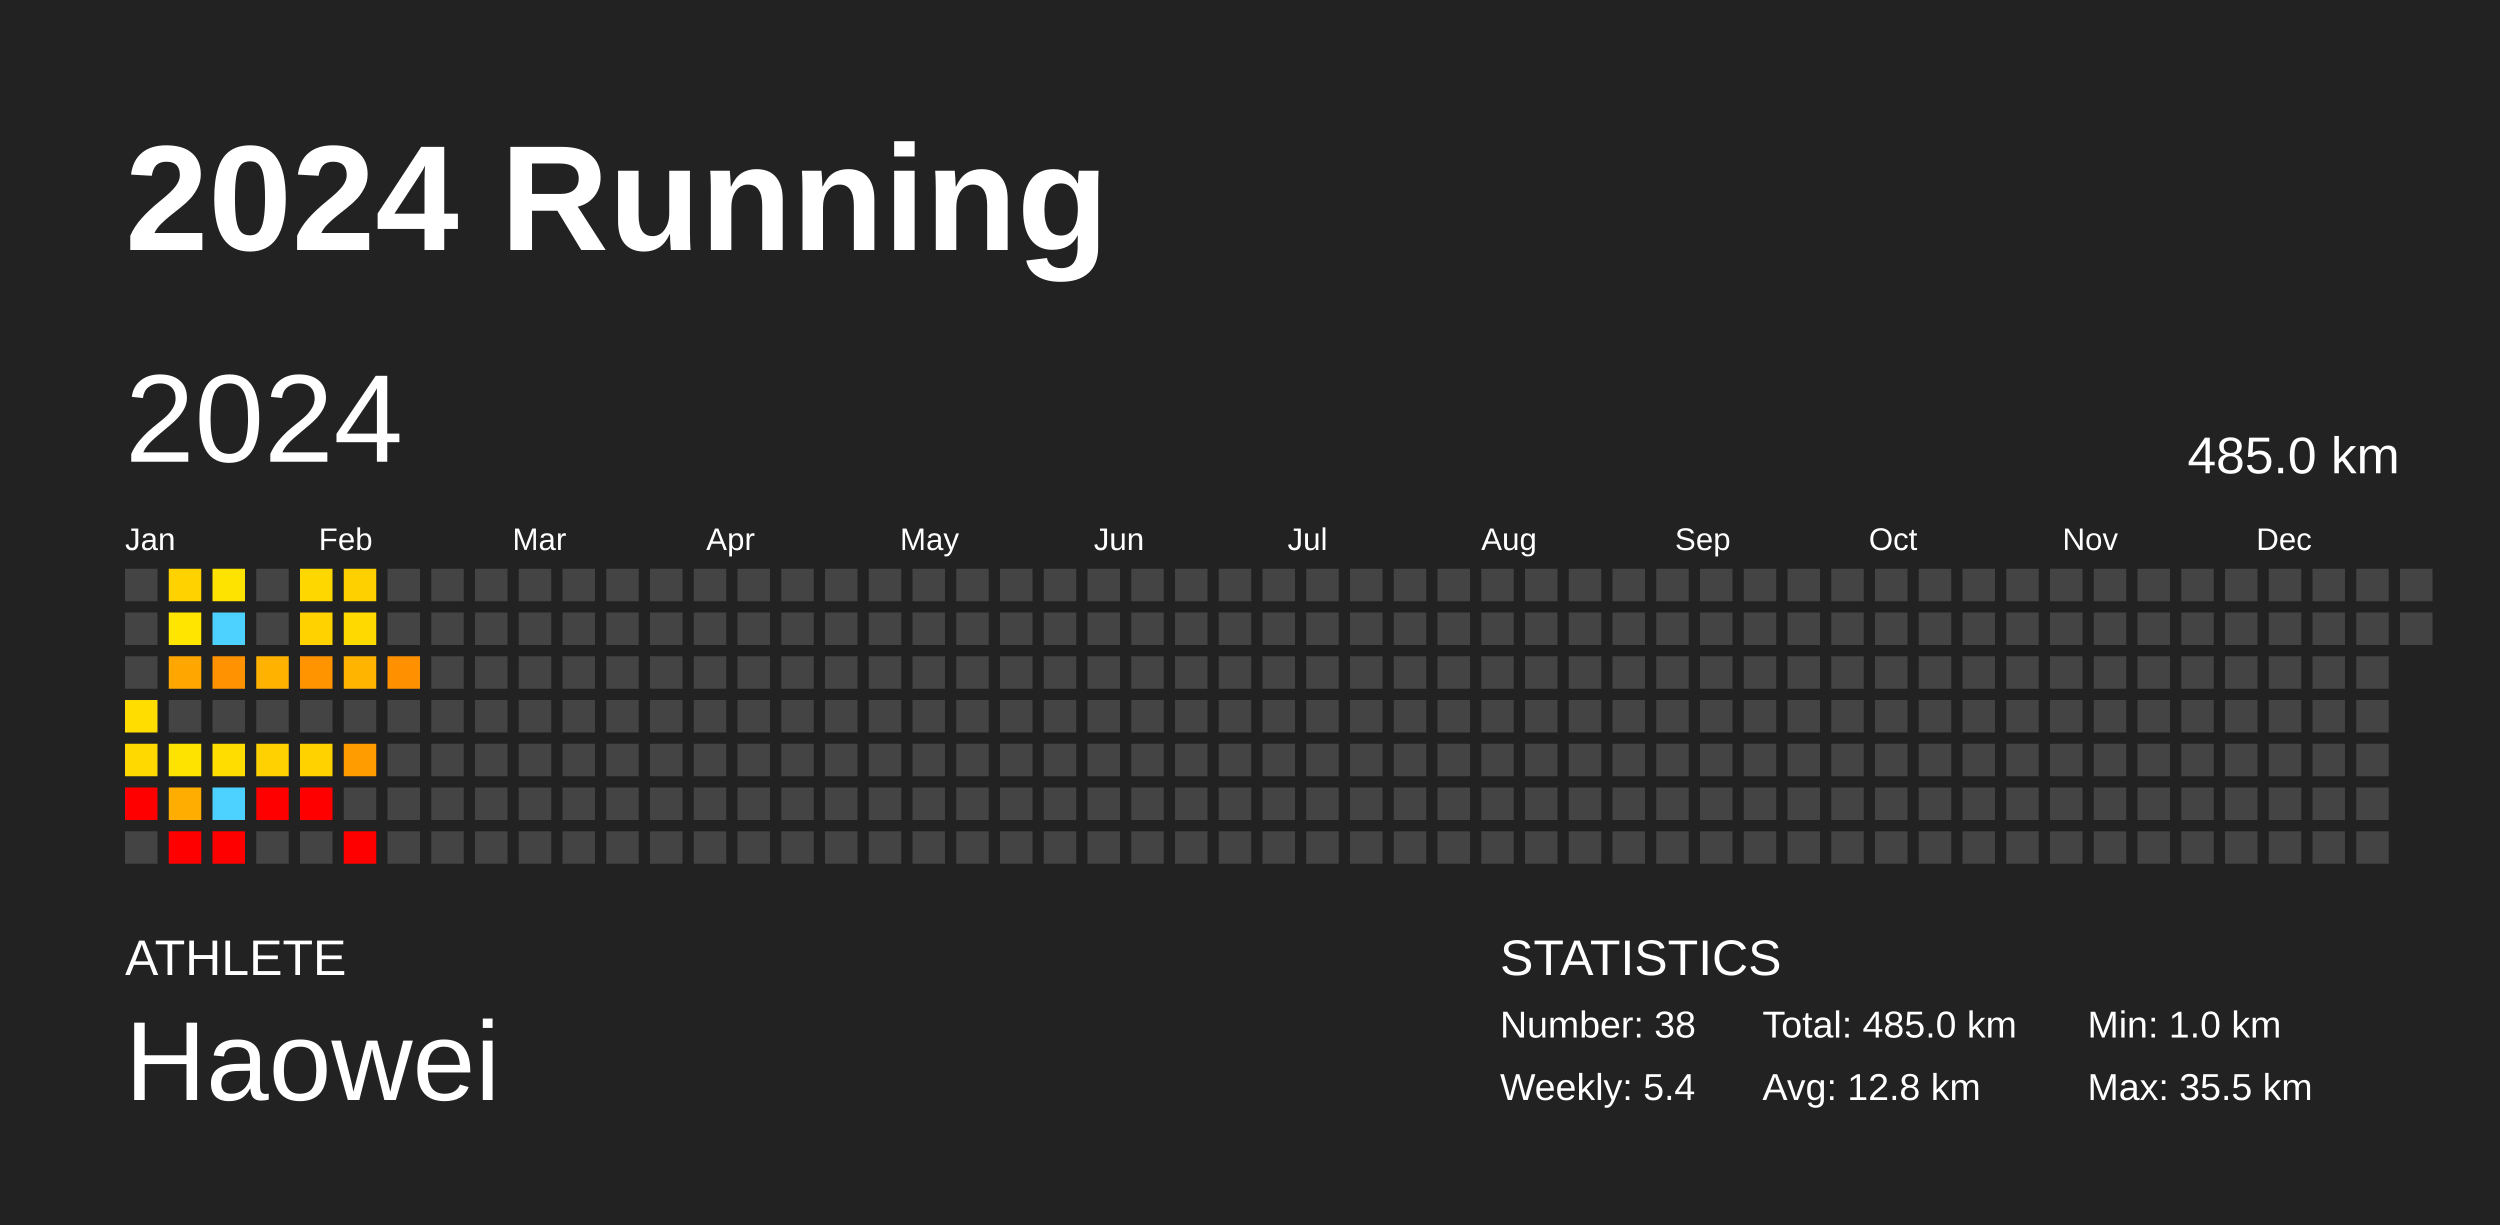
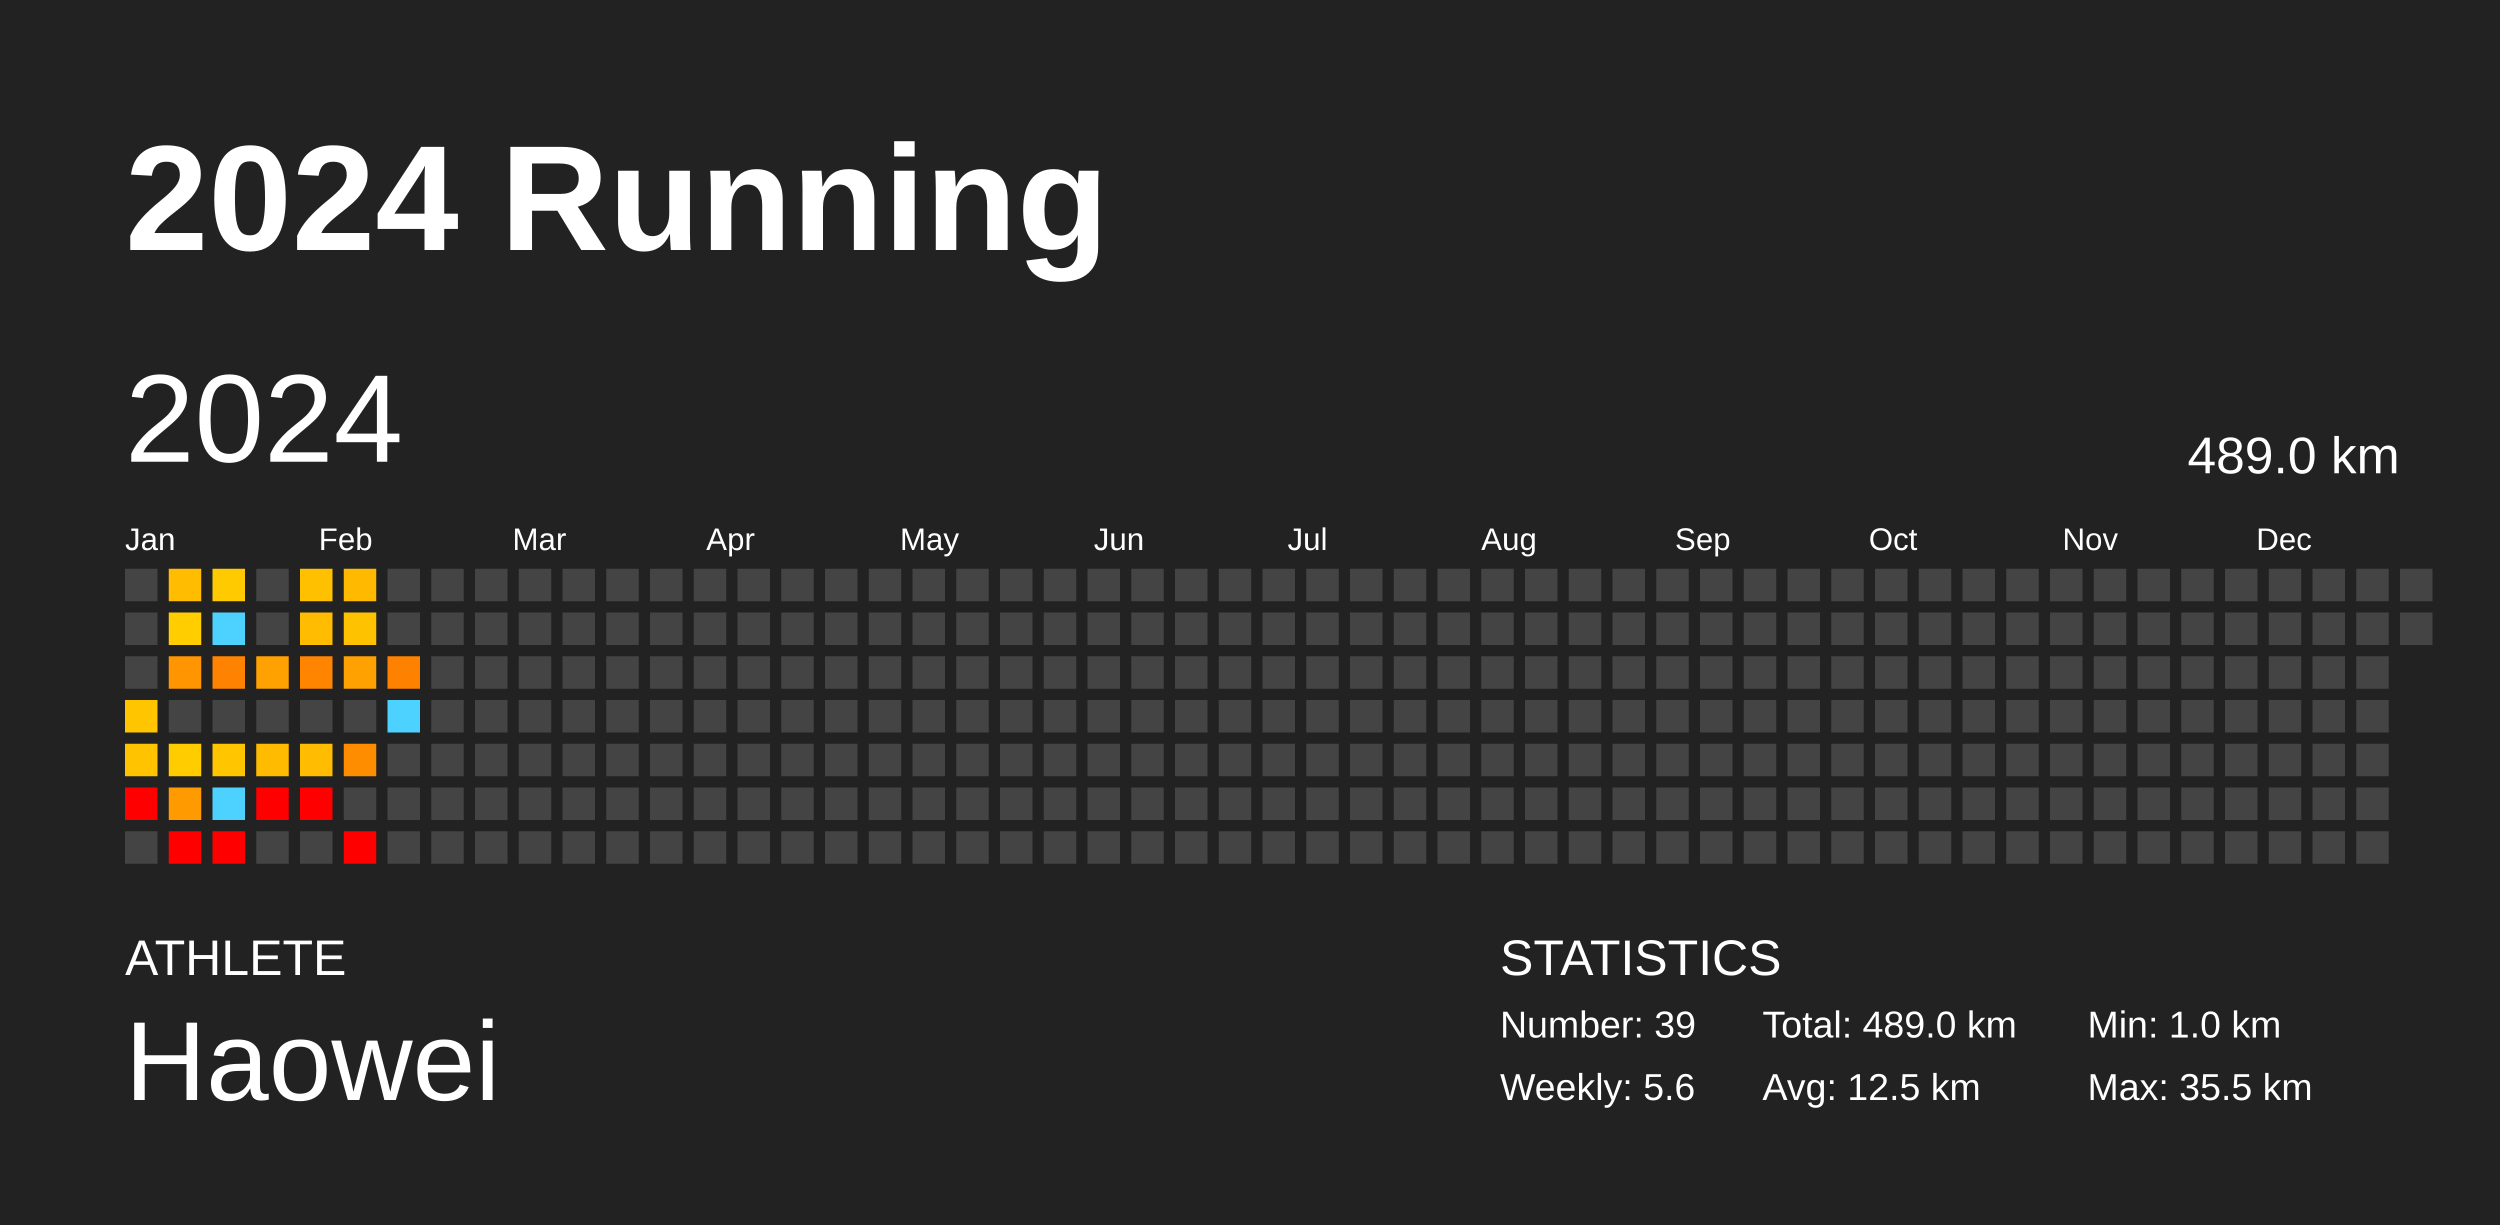
<svg xmlns="http://www.w3.org/2000/svg" baseProfile="full" height="98mm" version="1.1" viewBox="0,0,200,98" width="200mm">
  <defs />
  <rect fill="#222222" height="98" width="200" x="0" y="0" />
  <text fill="#FFFFFF" style="font-size:12px; font-family:Arial; font-weight:bold;" x="10" y="20">2024 Running</text>
  <text fill="#FFFFFF" style="font-size:4px; font-family:Arial" x="10" y="78">ATHLETE</text>
  <text fill="#FFFFFF" style="font-size:9px; font-family:Arial" x="10" y="88">Haowei</text>
  <text fill="#FFFFFF" style="font-size:4px; font-family:Arial" x="120" y="78">STATISTICS</text>
-   <text fill="#FFFFFF" style="font-size:3px; font-family:Arial" x="120" y="83">Number: 38</text>
-   <text fill="#FFFFFF" style="font-size:3px; font-family:Arial" x="120" y="88">Weekly: 5.4</text>
-   <text fill="#FFFFFF" style="font-size:3px; font-family:Arial" x="141" y="83">Total: 485.0 km</text>
-   <text fill="#FFFFFF" style="font-size:3px; font-family:Arial" x="141" y="88">Avg: 12.8 km</text>
+   <text fill="#FFFFFF" style="font-size:3px; font-family:Arial" x="120" y="83">Number: 39</text>
+   <text fill="#FFFFFF" style="font-size:3px; font-family:Arial" x="120" y="88">Weekly: 5.6</text>
+   <text fill="#FFFFFF" style="font-size:3px; font-family:Arial" x="141" y="83">Total: 489.0 km</text>
+   <text fill="#FFFFFF" style="font-size:3px; font-family:Arial" x="141" y="88">Avg: 12.5 km</text>
  <text fill="#FFFFFF" style="font-size:3px; font-family:Arial" x="167" y="83">Min: 1.0 km</text>
  <text fill="#FFFFFF" style="font-size:3px; font-family:Arial" x="167" y="88">Max: 35.5 km</text>
  <text dominant-baseline="hanging" fill="#FFFFFF" style="font-size:10.0px; font-family:Arial;" x="10" y="30">2024</text>
-   <text dominant-baseline="hanging" fill="#FFFFFF" style="font-size:4.125px; font-family:Arial;" x="175" y="35">485.0 km</text>
+   <text dominant-baseline="hanging" fill="#FFFFFF" style="font-size:4.125px; font-family:Arial;" x="175" y="35">489.0 km</text>
  <text fill="#FFFFFF" style="font-size:2.5px; font-family:Arial" x="10.0" y="44">Jan</text>
  <text fill="#FFFFFF" style="font-size:2.5px; font-family:Arial" x="25.5" y="44">Feb</text>
  <text fill="#FFFFFF" style="font-size:2.5px; font-family:Arial" x="41.0" y="44">Mar</text>
  <text fill="#FFFFFF" style="font-size:2.5px; font-family:Arial" x="56.5" y="44">Apr</text>
  <text fill="#FFFFFF" style="font-size:2.5px; font-family:Arial" x="72.0" y="44">May</text>
  <text fill="#FFFFFF" style="font-size:2.5px; font-family:Arial" x="87.5" y="44">Jun</text>
  <text fill="#FFFFFF" style="font-size:2.5px; font-family:Arial" x="103.0" y="44">Jul</text>
  <text fill="#FFFFFF" style="font-size:2.5px; font-family:Arial" x="118.5" y="44">Aug</text>
  <text fill="#FFFFFF" style="font-size:2.5px; font-family:Arial" x="134.0" y="44">Sep</text>
  <text fill="#FFFFFF" style="font-size:2.5px; font-family:Arial" x="149.5" y="44">Oct</text>
  <text fill="#FFFFFF" style="font-size:2.5px; font-family:Arial" x="165.0" y="44">Nov</text>
  <text fill="#FFFFFF" style="font-size:2.5px; font-family:Arial" x="180.5" y="44">Dec</text>
  <rect fill="#444444" height="2.6" width="2.6" x="10.0" y="45.5" />
  <rect fill="#444444" height="2.6" width="2.6" x="10.0" y="49.0" />
  <rect fill="#444444" height="2.6" width="2.6" x="10.0" y="52.5" />
-   <rect fill="#ffdd00" height="2.6" width="2.6" x="10.0" y="56.0" />
-   <rect fill="#ffd900" height="2.6" width="2.6" x="10.0" y="59.5" />
+   <rect fill="#ffc600" height="2.6" width="2.6" x="10.0" y="56.0" />
+   <rect fill="#ffc300" height="2.6" width="2.6" x="10.0" y="59.5" />
  <rect fill="red" height="2.6" width="2.6" x="10.0" y="63.0" />
  <rect fill="#444444" height="2.6" width="2.6" x="10.0" y="66.5" />
-   <rect fill="#ffd200" height="2.6" width="2.6" x="13.5" y="45.5" />
-   <rect fill="#ffe500" height="2.6" width="2.6" x="13.5" y="49.0" />
-   <rect fill="#ffa600" height="2.6" width="2.6" x="13.5" y="52.5" />
+   <rect fill="#ffbc00" height="2.6" width="2.6" x="13.5" y="45.5" />
+   <rect fill="#ffcd00" height="2.6" width="2.6" x="13.5" y="49.0" />
+   <rect fill="#ff9500" height="2.6" width="2.6" x="13.5" y="52.5" />
  <rect fill="#444444" height="2.6" width="2.6" x="13.5" y="56.0" />
-   <rect fill="#ffe300" height="2.6" width="2.6" x="13.5" y="59.5" />
-   <rect fill="#ffad00" height="2.6" width="2.6" x="13.5" y="63.0" />
+   <rect fill="#ffcc00" height="2.6" width="2.6" x="13.5" y="59.5" />
+   <rect fill="#ff9b00" height="2.6" width="2.6" x="13.5" y="63.0" />
  <rect fill="red" height="2.6" width="2.6" x="13.5" y="66.5" />
-   <rect fill="#ffe300" height="2.6" width="2.6" x="17.0" y="45.5" />
+   <rect fill="#ffcb00" height="2.6" width="2.6" x="17.0" y="45.5" />
  <rect fill="#4dd2ff" height="2.6" width="2.6" x="17.0" y="49.0" />
-   <rect fill="#ff9200" height="2.6" width="2.6" x="17.0" y="52.5" />
+   <rect fill="#ff8300" height="2.6" width="2.6" x="17.0" y="52.5" />
  <rect fill="#444444" height="2.6" width="2.6" x="17.0" y="56.0" />
-   <rect fill="#ffdd00" height="2.6" width="2.6" x="17.0" y="59.5" />
+   <rect fill="#ffc600" height="2.6" width="2.6" x="17.0" y="59.5" />
  <rect fill="#4dd2ff" height="2.6" width="2.6" x="17.0" y="63.0" />
  <rect fill="red" height="2.6" width="2.6" x="17.0" y="66.5" />
  <rect fill="#444444" height="2.6" width="2.6" x="20.5" y="45.5" />
  <rect fill="#444444" height="2.6" width="2.6" x="20.5" y="49.0" />
-   <rect fill="#ffb300" height="2.6" width="2.6" x="20.5" y="52.5" />
+   <rect fill="#ffa100" height="2.6" width="2.6" x="20.5" y="52.5" />
  <rect fill="#444444" height="2.6" width="2.6" x="20.5" y="56.0" />
-   <rect fill="#ffd100" height="2.6" width="2.6" x="20.5" y="59.5" />
+   <rect fill="#ffbb00" height="2.6" width="2.6" x="20.5" y="59.5" />
  <rect fill="red" height="2.6" width="2.6" x="20.5" y="63.0" />
  <rect fill="#444444" height="2.6" width="2.6" x="20.5" y="66.5" />
-   <rect fill="#ffd700" height="2.6" width="2.6" x="24.0" y="45.5" />
-   <rect fill="#ffd200" height="2.6" width="2.6" x="24.0" y="49.0" />
-   <rect fill="#ff9400" height="2.6" width="2.6" x="24.0" y="52.5" />
+   <rect fill="#ffc000" height="2.6" width="2.6" x="24.0" y="45.5" />
+   <rect fill="#ffbc00" height="2.6" width="2.6" x="24.0" y="49.0" />
+   <rect fill="#ff8400" height="2.6" width="2.6" x="24.0" y="52.5" />
  <rect fill="#444444" height="2.6" width="2.6" x="24.0" y="56.0" />
-   <rect fill="#ffd200" height="2.6" width="2.6" x="24.0" y="59.5" />
+   <rect fill="#ffbc00" height="2.6" width="2.6" x="24.0" y="59.5" />
  <rect fill="red" height="2.6" width="2.6" x="24.0" y="63.0" />
  <rect fill="#444444" height="2.6" width="2.6" x="24.0" y="66.5" />
-   <rect fill="#ffd000" height="2.6" width="2.6" x="27.5" y="45.5" />
-   <rect fill="#ffd900" height="2.6" width="2.6" x="27.5" y="49.0" />
-   <rect fill="#ffb400" height="2.6" width="2.6" x="27.5" y="52.5" />
+   <rect fill="#ffba00" height="2.6" width="2.6" x="27.5" y="45.5" />
+   <rect fill="#ffc200" height="2.6" width="2.6" x="27.5" y="49.0" />
+   <rect fill="#ffa100" height="2.6" width="2.6" x="27.5" y="52.5" />
  <rect fill="#444444" height="2.6" width="2.6" x="27.5" y="56.0" />
-   <rect fill="#ff9d00" height="2.6" width="2.6" x="27.5" y="59.5" />
+   <rect fill="#ff8d00" height="2.6" width="2.6" x="27.5" y="59.5" />
  <rect fill="#444444" height="2.6" width="2.6" x="27.5" y="63.0" />
  <rect fill="red" height="2.6" width="2.6" x="27.5" y="66.5" />
  <rect fill="#444444" height="2.6" width="2.6" x="31.0" y="45.5" />
  <rect fill="#444444" height="2.6" width="2.6" x="31.0" y="49.0" />
-   <rect fill="#ff9000" height="2.6" width="2.6" x="31.0" y="52.5" />
-   <rect fill="#444444" height="2.6" width="2.6" x="31.0" y="56.0" />
+   <rect fill="#ff8100" height="2.6" width="2.6" x="31.0" y="52.5" />
+   <rect fill="#4dd2ff" height="2.6" width="2.6" x="31.0" y="56.0" />
  <rect fill="#444444" height="2.6" width="2.6" x="31.0" y="59.5" />
  <rect fill="#444444" height="2.6" width="2.6" x="31.0" y="63.0" />
  <rect fill="#444444" height="2.6" width="2.6" x="31.0" y="66.5" />
  <rect fill="#444444" height="2.6" width="2.6" x="34.5" y="45.5" />
  <rect fill="#444444" height="2.6" width="2.6" x="34.5" y="49.0" />
  <rect fill="#444444" height="2.6" width="2.6" x="34.5" y="52.5" />
  <rect fill="#444444" height="2.6" width="2.6" x="34.5" y="56.0" />
  <rect fill="#444444" height="2.6" width="2.6" x="34.5" y="59.5" />
  <rect fill="#444444" height="2.6" width="2.6" x="34.5" y="63.0" />
  <rect fill="#444444" height="2.6" width="2.6" x="34.5" y="66.5" />
  <rect fill="#444444" height="2.6" width="2.6" x="38.0" y="45.5" />
  <rect fill="#444444" height="2.6" width="2.6" x="38.0" y="49.0" />
  <rect fill="#444444" height="2.6" width="2.6" x="38.0" y="52.5" />
  <rect fill="#444444" height="2.6" width="2.6" x="38.0" y="56.0" />
  <rect fill="#444444" height="2.6" width="2.6" x="38.0" y="59.5" />
  <rect fill="#444444" height="2.6" width="2.6" x="38.0" y="63.0" />
  <rect fill="#444444" height="2.6" width="2.6" x="38.0" y="66.5" />
  <rect fill="#444444" height="2.6" width="2.6" x="41.5" y="45.5" />
  <rect fill="#444444" height="2.6" width="2.6" x="41.5" y="49.0" />
  <rect fill="#444444" height="2.6" width="2.6" x="41.5" y="52.5" />
  <rect fill="#444444" height="2.6" width="2.6" x="41.5" y="56.0" />
  <rect fill="#444444" height="2.6" width="2.6" x="41.5" y="59.5" />
  <rect fill="#444444" height="2.6" width="2.6" x="41.5" y="63.0" />
  <rect fill="#444444" height="2.6" width="2.6" x="41.5" y="66.5" />
  <rect fill="#444444" height="2.6" width="2.6" x="45.0" y="45.5" />
  <rect fill="#444444" height="2.6" width="2.6" x="45.0" y="49.0" />
  <rect fill="#444444" height="2.6" width="2.6" x="45.0" y="52.5" />
  <rect fill="#444444" height="2.6" width="2.6" x="45.0" y="56.0" />
  <rect fill="#444444" height="2.6" width="2.6" x="45.0" y="59.5" />
  <rect fill="#444444" height="2.6" width="2.6" x="45.0" y="63.0" />
  <rect fill="#444444" height="2.6" width="2.6" x="45.0" y="66.5" />
  <rect fill="#444444" height="2.6" width="2.6" x="48.5" y="45.5" />
  <rect fill="#444444" height="2.6" width="2.6" x="48.5" y="49.0" />
  <rect fill="#444444" height="2.6" width="2.6" x="48.5" y="52.5" />
  <rect fill="#444444" height="2.6" width="2.6" x="48.5" y="56.0" />
  <rect fill="#444444" height="2.6" width="2.6" x="48.5" y="59.5" />
  <rect fill="#444444" height="2.6" width="2.6" x="48.5" y="63.0" />
  <rect fill="#444444" height="2.6" width="2.6" x="48.5" y="66.5" />
  <rect fill="#444444" height="2.6" width="2.6" x="52.0" y="45.5" />
  <rect fill="#444444" height="2.6" width="2.6" x="52.0" y="49.0" />
  <rect fill="#444444" height="2.6" width="2.6" x="52.0" y="52.5" />
  <rect fill="#444444" height="2.6" width="2.6" x="52.0" y="56.0" />
  <rect fill="#444444" height="2.6" width="2.6" x="52.0" y="59.5" />
  <rect fill="#444444" height="2.6" width="2.6" x="52.0" y="63.0" />
  <rect fill="#444444" height="2.6" width="2.6" x="52.0" y="66.5" />
  <rect fill="#444444" height="2.6" width="2.6" x="55.5" y="45.5" />
  <rect fill="#444444" height="2.6" width="2.6" x="55.5" y="49.0" />
  <rect fill="#444444" height="2.6" width="2.6" x="55.5" y="52.5" />
  <rect fill="#444444" height="2.6" width="2.6" x="55.5" y="56.0" />
  <rect fill="#444444" height="2.6" width="2.6" x="55.5" y="59.5" />
  <rect fill="#444444" height="2.6" width="2.6" x="55.5" y="63.0" />
  <rect fill="#444444" height="2.6" width="2.6" x="55.5" y="66.5" />
  <rect fill="#444444" height="2.6" width="2.6" x="59.0" y="45.5" />
  <rect fill="#444444" height="2.6" width="2.6" x="59.0" y="49.0" />
  <rect fill="#444444" height="2.6" width="2.6" x="59.0" y="52.5" />
  <rect fill="#444444" height="2.6" width="2.6" x="59.0" y="56.0" />
  <rect fill="#444444" height="2.6" width="2.6" x="59.0" y="59.5" />
  <rect fill="#444444" height="2.6" width="2.6" x="59.0" y="63.0" />
  <rect fill="#444444" height="2.6" width="2.6" x="59.0" y="66.5" />
  <rect fill="#444444" height="2.6" width="2.6" x="62.5" y="45.5" />
  <rect fill="#444444" height="2.6" width="2.6" x="62.5" y="49.0" />
  <rect fill="#444444" height="2.6" width="2.6" x="62.5" y="52.5" />
  <rect fill="#444444" height="2.6" width="2.6" x="62.5" y="56.0" />
  <rect fill="#444444" height="2.6" width="2.6" x="62.5" y="59.5" />
  <rect fill="#444444" height="2.6" width="2.6" x="62.5" y="63.0" />
  <rect fill="#444444" height="2.6" width="2.6" x="62.5" y="66.5" />
  <rect fill="#444444" height="2.6" width="2.6" x="66.0" y="45.5" />
  <rect fill="#444444" height="2.6" width="2.6" x="66.0" y="49.0" />
  <rect fill="#444444" height="2.6" width="2.6" x="66.0" y="52.5" />
  <rect fill="#444444" height="2.6" width="2.6" x="66.0" y="56.0" />
  <rect fill="#444444" height="2.6" width="2.6" x="66.0" y="59.5" />
  <rect fill="#444444" height="2.6" width="2.6" x="66.0" y="63.0" />
  <rect fill="#444444" height="2.6" width="2.6" x="66.0" y="66.5" />
  <rect fill="#444444" height="2.6" width="2.6" x="69.5" y="45.5" />
  <rect fill="#444444" height="2.6" width="2.6" x="69.5" y="49.0" />
  <rect fill="#444444" height="2.6" width="2.6" x="69.5" y="52.5" />
  <rect fill="#444444" height="2.6" width="2.6" x="69.5" y="56.0" />
  <rect fill="#444444" height="2.6" width="2.6" x="69.5" y="59.5" />
  <rect fill="#444444" height="2.6" width="2.6" x="69.5" y="63.0" />
  <rect fill="#444444" height="2.6" width="2.6" x="69.5" y="66.5" />
  <rect fill="#444444" height="2.6" width="2.6" x="73.0" y="45.5" />
  <rect fill="#444444" height="2.6" width="2.6" x="73.0" y="49.0" />
  <rect fill="#444444" height="2.6" width="2.6" x="73.0" y="52.5" />
  <rect fill="#444444" height="2.6" width="2.6" x="73.0" y="56.0" />
  <rect fill="#444444" height="2.6" width="2.6" x="73.0" y="59.5" />
  <rect fill="#444444" height="2.6" width="2.6" x="73.0" y="63.0" />
  <rect fill="#444444" height="2.6" width="2.6" x="73.0" y="66.5" />
  <rect fill="#444444" height="2.6" width="2.6" x="76.5" y="45.5" />
  <rect fill="#444444" height="2.6" width="2.6" x="76.5" y="49.0" />
  <rect fill="#444444" height="2.6" width="2.6" x="76.5" y="52.5" />
  <rect fill="#444444" height="2.6" width="2.6" x="76.5" y="56.0" />
  <rect fill="#444444" height="2.6" width="2.6" x="76.5" y="59.5" />
  <rect fill="#444444" height="2.6" width="2.6" x="76.5" y="63.0" />
  <rect fill="#444444" height="2.6" width="2.6" x="76.5" y="66.5" />
  <rect fill="#444444" height="2.6" width="2.6" x="80.0" y="45.5" />
  <rect fill="#444444" height="2.6" width="2.6" x="80.0" y="49.0" />
  <rect fill="#444444" height="2.6" width="2.6" x="80.0" y="52.5" />
  <rect fill="#444444" height="2.6" width="2.6" x="80.0" y="56.0" />
  <rect fill="#444444" height="2.6" width="2.6" x="80.0" y="59.5" />
  <rect fill="#444444" height="2.6" width="2.6" x="80.0" y="63.0" />
  <rect fill="#444444" height="2.6" width="2.6" x="80.0" y="66.5" />
  <rect fill="#444444" height="2.6" width="2.6" x="83.5" y="45.5" />
  <rect fill="#444444" height="2.6" width="2.6" x="83.5" y="49.0" />
  <rect fill="#444444" height="2.6" width="2.6" x="83.5" y="52.5" />
  <rect fill="#444444" height="2.6" width="2.6" x="83.5" y="56.0" />
  <rect fill="#444444" height="2.6" width="2.6" x="83.5" y="59.5" />
  <rect fill="#444444" height="2.6" width="2.6" x="83.5" y="63.0" />
  <rect fill="#444444" height="2.6" width="2.6" x="83.5" y="66.5" />
  <rect fill="#444444" height="2.6" width="2.6" x="87.0" y="45.5" />
  <rect fill="#444444" height="2.6" width="2.6" x="87.0" y="49.0" />
  <rect fill="#444444" height="2.6" width="2.6" x="87.0" y="52.5" />
  <rect fill="#444444" height="2.6" width="2.6" x="87.0" y="56.0" />
  <rect fill="#444444" height="2.6" width="2.6" x="87.0" y="59.5" />
  <rect fill="#444444" height="2.6" width="2.6" x="87.0" y="63.0" />
  <rect fill="#444444" height="2.6" width="2.6" x="87.0" y="66.5" />
  <rect fill="#444444" height="2.6" width="2.6" x="90.5" y="45.5" />
  <rect fill="#444444" height="2.6" width="2.6" x="90.5" y="49.0" />
  <rect fill="#444444" height="2.6" width="2.6" x="90.5" y="52.5" />
  <rect fill="#444444" height="2.6" width="2.6" x="90.5" y="56.0" />
  <rect fill="#444444" height="2.6" width="2.6" x="90.5" y="59.5" />
  <rect fill="#444444" height="2.6" width="2.6" x="90.5" y="63.0" />
  <rect fill="#444444" height="2.6" width="2.6" x="90.5" y="66.5" />
  <rect fill="#444444" height="2.6" width="2.6" x="94.0" y="45.5" />
  <rect fill="#444444" height="2.6" width="2.6" x="94.0" y="49.0" />
  <rect fill="#444444" height="2.6" width="2.6" x="94.0" y="52.5" />
  <rect fill="#444444" height="2.6" width="2.6" x="94.0" y="56.0" />
  <rect fill="#444444" height="2.6" width="2.6" x="94.0" y="59.5" />
  <rect fill="#444444" height="2.6" width="2.6" x="94.0" y="63.0" />
  <rect fill="#444444" height="2.6" width="2.6" x="94.0" y="66.5" />
  <rect fill="#444444" height="2.6" width="2.6" x="97.5" y="45.5" />
  <rect fill="#444444" height="2.6" width="2.6" x="97.5" y="49.0" />
  <rect fill="#444444" height="2.6" width="2.6" x="97.5" y="52.5" />
  <rect fill="#444444" height="2.6" width="2.6" x="97.5" y="56.0" />
  <rect fill="#444444" height="2.6" width="2.6" x="97.5" y="59.5" />
  <rect fill="#444444" height="2.6" width="2.6" x="97.5" y="63.0" />
  <rect fill="#444444" height="2.6" width="2.6" x="97.5" y="66.5" />
  <rect fill="#444444" height="2.6" width="2.6" x="101.0" y="45.5" />
  <rect fill="#444444" height="2.6" width="2.6" x="101.0" y="49.0" />
  <rect fill="#444444" height="2.6" width="2.6" x="101.0" y="52.5" />
  <rect fill="#444444" height="2.6" width="2.6" x="101.0" y="56.0" />
  <rect fill="#444444" height="2.6" width="2.6" x="101.0" y="59.5" />
  <rect fill="#444444" height="2.6" width="2.6" x="101.0" y="63.0" />
  <rect fill="#444444" height="2.6" width="2.6" x="101.0" y="66.5" />
  <rect fill="#444444" height="2.6" width="2.6" x="104.5" y="45.5" />
  <rect fill="#444444" height="2.6" width="2.6" x="104.5" y="49.0" />
  <rect fill="#444444" height="2.6" width="2.6" x="104.5" y="52.5" />
  <rect fill="#444444" height="2.6" width="2.6" x="104.5" y="56.0" />
  <rect fill="#444444" height="2.6" width="2.6" x="104.5" y="59.5" />
  <rect fill="#444444" height="2.6" width="2.6" x="104.5" y="63.0" />
  <rect fill="#444444" height="2.6" width="2.6" x="104.5" y="66.5" />
  <rect fill="#444444" height="2.6" width="2.6" x="108.0" y="45.5" />
  <rect fill="#444444" height="2.6" width="2.6" x="108.0" y="49.0" />
  <rect fill="#444444" height="2.6" width="2.6" x="108.0" y="52.5" />
  <rect fill="#444444" height="2.6" width="2.6" x="108.0" y="56.0" />
  <rect fill="#444444" height="2.6" width="2.6" x="108.0" y="59.5" />
  <rect fill="#444444" height="2.6" width="2.6" x="108.0" y="63.0" />
  <rect fill="#444444" height="2.6" width="2.6" x="108.0" y="66.5" />
  <rect fill="#444444" height="2.6" width="2.6" x="111.5" y="45.5" />
  <rect fill="#444444" height="2.6" width="2.6" x="111.5" y="49.0" />
  <rect fill="#444444" height="2.6" width="2.6" x="111.5" y="52.5" />
  <rect fill="#444444" height="2.6" width="2.6" x="111.5" y="56.0" />
  <rect fill="#444444" height="2.6" width="2.6" x="111.5" y="59.5" />
  <rect fill="#444444" height="2.6" width="2.6" x="111.5" y="63.0" />
  <rect fill="#444444" height="2.6" width="2.6" x="111.5" y="66.5" />
  <rect fill="#444444" height="2.6" width="2.6" x="115.0" y="45.5" />
  <rect fill="#444444" height="2.6" width="2.6" x="115.0" y="49.0" />
  <rect fill="#444444" height="2.6" width="2.6" x="115.0" y="52.5" />
  <rect fill="#444444" height="2.6" width="2.6" x="115.0" y="56.0" />
  <rect fill="#444444" height="2.6" width="2.6" x="115.0" y="59.5" />
  <rect fill="#444444" height="2.6" width="2.6" x="115.0" y="63.0" />
  <rect fill="#444444" height="2.6" width="2.6" x="115.0" y="66.5" />
  <rect fill="#444444" height="2.6" width="2.6" x="118.5" y="45.5" />
  <rect fill="#444444" height="2.6" width="2.6" x="118.5" y="49.0" />
  <rect fill="#444444" height="2.6" width="2.6" x="118.5" y="52.5" />
  <rect fill="#444444" height="2.6" width="2.6" x="118.5" y="56.0" />
  <rect fill="#444444" height="2.6" width="2.6" x="118.5" y="59.5" />
  <rect fill="#444444" height="2.6" width="2.6" x="118.5" y="63.0" />
  <rect fill="#444444" height="2.6" width="2.6" x="118.5" y="66.5" />
  <rect fill="#444444" height="2.6" width="2.6" x="122.0" y="45.5" />
  <rect fill="#444444" height="2.6" width="2.6" x="122.0" y="49.0" />
  <rect fill="#444444" height="2.6" width="2.6" x="122.0" y="52.5" />
  <rect fill="#444444" height="2.6" width="2.6" x="122.0" y="56.0" />
  <rect fill="#444444" height="2.6" width="2.6" x="122.0" y="59.5" />
  <rect fill="#444444" height="2.6" width="2.6" x="122.0" y="63.0" />
  <rect fill="#444444" height="2.6" width="2.6" x="122.0" y="66.5" />
  <rect fill="#444444" height="2.6" width="2.6" x="125.5" y="45.5" />
  <rect fill="#444444" height="2.6" width="2.6" x="125.5" y="49.0" />
  <rect fill="#444444" height="2.6" width="2.6" x="125.5" y="52.5" />
  <rect fill="#444444" height="2.6" width="2.6" x="125.5" y="56.0" />
  <rect fill="#444444" height="2.6" width="2.6" x="125.5" y="59.5" />
  <rect fill="#444444" height="2.6" width="2.6" x="125.5" y="63.0" />
  <rect fill="#444444" height="2.6" width="2.6" x="125.5" y="66.5" />
  <rect fill="#444444" height="2.6" width="2.6" x="129.0" y="45.5" />
  <rect fill="#444444" height="2.6" width="2.6" x="129.0" y="49.0" />
  <rect fill="#444444" height="2.6" width="2.6" x="129.0" y="52.5" />
  <rect fill="#444444" height="2.6" width="2.6" x="129.0" y="56.0" />
  <rect fill="#444444" height="2.6" width="2.6" x="129.0" y="59.5" />
  <rect fill="#444444" height="2.6" width="2.6" x="129.0" y="63.0" />
  <rect fill="#444444" height="2.6" width="2.6" x="129.0" y="66.5" />
  <rect fill="#444444" height="2.6" width="2.6" x="132.5" y="45.5" />
  <rect fill="#444444" height="2.6" width="2.6" x="132.5" y="49.0" />
  <rect fill="#444444" height="2.6" width="2.6" x="132.5" y="52.5" />
  <rect fill="#444444" height="2.6" width="2.6" x="132.5" y="56.0" />
  <rect fill="#444444" height="2.6" width="2.6" x="132.5" y="59.5" />
  <rect fill="#444444" height="2.6" width="2.6" x="132.5" y="63.0" />
  <rect fill="#444444" height="2.6" width="2.6" x="132.5" y="66.5" />
  <rect fill="#444444" height="2.6" width="2.6" x="136.0" y="45.5" />
  <rect fill="#444444" height="2.6" width="2.6" x="136.0" y="49.0" />
  <rect fill="#444444" height="2.6" width="2.6" x="136.0" y="52.5" />
  <rect fill="#444444" height="2.6" width="2.6" x="136.0" y="56.0" />
  <rect fill="#444444" height="2.6" width="2.6" x="136.0" y="59.5" />
  <rect fill="#444444" height="2.6" width="2.6" x="136.0" y="63.0" />
  <rect fill="#444444" height="2.6" width="2.6" x="136.0" y="66.5" />
  <rect fill="#444444" height="2.6" width="2.6" x="139.5" y="45.5" />
  <rect fill="#444444" height="2.6" width="2.6" x="139.5" y="49.0" />
  <rect fill="#444444" height="2.6" width="2.6" x="139.5" y="52.5" />
  <rect fill="#444444" height="2.6" width="2.6" x="139.5" y="56.0" />
  <rect fill="#444444" height="2.6" width="2.6" x="139.5" y="59.5" />
  <rect fill="#444444" height="2.6" width="2.6" x="139.5" y="63.0" />
  <rect fill="#444444" height="2.6" width="2.6" x="139.5" y="66.5" />
  <rect fill="#444444" height="2.6" width="2.6" x="143.0" y="45.5" />
  <rect fill="#444444" height="2.6" width="2.6" x="143.0" y="49.0" />
  <rect fill="#444444" height="2.6" width="2.6" x="143.0" y="52.5" />
  <rect fill="#444444" height="2.6" width="2.6" x="143.0" y="56.0" />
  <rect fill="#444444" height="2.6" width="2.6" x="143.0" y="59.5" />
  <rect fill="#444444" height="2.6" width="2.6" x="143.0" y="63.0" />
  <rect fill="#444444" height="2.6" width="2.6" x="143.0" y="66.5" />
  <rect fill="#444444" height="2.6" width="2.6" x="146.5" y="45.5" />
  <rect fill="#444444" height="2.6" width="2.6" x="146.5" y="49.0" />
  <rect fill="#444444" height="2.6" width="2.6" x="146.5" y="52.5" />
  <rect fill="#444444" height="2.6" width="2.6" x="146.5" y="56.0" />
  <rect fill="#444444" height="2.6" width="2.6" x="146.5" y="59.5" />
  <rect fill="#444444" height="2.6" width="2.6" x="146.5" y="63.0" />
  <rect fill="#444444" height="2.6" width="2.6" x="146.5" y="66.5" />
  <rect fill="#444444" height="2.6" width="2.6" x="150.0" y="45.5" />
  <rect fill="#444444" height="2.6" width="2.6" x="150.0" y="49.0" />
  <rect fill="#444444" height="2.6" width="2.6" x="150.0" y="52.5" />
  <rect fill="#444444" height="2.6" width="2.6" x="150.0" y="56.0" />
  <rect fill="#444444" height="2.6" width="2.6" x="150.0" y="59.5" />
  <rect fill="#444444" height="2.6" width="2.6" x="150.0" y="63.0" />
  <rect fill="#444444" height="2.6" width="2.6" x="150.0" y="66.5" />
  <rect fill="#444444" height="2.6" width="2.6" x="153.5" y="45.5" />
  <rect fill="#444444" height="2.6" width="2.6" x="153.5" y="49.0" />
  <rect fill="#444444" height="2.6" width="2.6" x="153.5" y="52.5" />
  <rect fill="#444444" height="2.6" width="2.6" x="153.5" y="56.0" />
  <rect fill="#444444" height="2.6" width="2.6" x="153.5" y="59.5" />
  <rect fill="#444444" height="2.6" width="2.6" x="153.5" y="63.0" />
  <rect fill="#444444" height="2.6" width="2.6" x="153.5" y="66.5" />
  <rect fill="#444444" height="2.6" width="2.6" x="157.0" y="45.5" />
  <rect fill="#444444" height="2.6" width="2.6" x="157.0" y="49.0" />
  <rect fill="#444444" height="2.6" width="2.6" x="157.0" y="52.5" />
  <rect fill="#444444" height="2.6" width="2.6" x="157.0" y="56.0" />
  <rect fill="#444444" height="2.6" width="2.6" x="157.0" y="59.5" />
  <rect fill="#444444" height="2.6" width="2.6" x="157.0" y="63.0" />
  <rect fill="#444444" height="2.6" width="2.6" x="157.0" y="66.5" />
  <rect fill="#444444" height="2.6" width="2.6" x="160.5" y="45.5" />
  <rect fill="#444444" height="2.6" width="2.6" x="160.5" y="49.0" />
  <rect fill="#444444" height="2.6" width="2.6" x="160.5" y="52.5" />
  <rect fill="#444444" height="2.6" width="2.6" x="160.5" y="56.0" />
  <rect fill="#444444" height="2.6" width="2.6" x="160.5" y="59.5" />
  <rect fill="#444444" height="2.6" width="2.6" x="160.5" y="63.0" />
  <rect fill="#444444" height="2.6" width="2.6" x="160.5" y="66.5" />
  <rect fill="#444444" height="2.6" width="2.6" x="164.0" y="45.5" />
  <rect fill="#444444" height="2.6" width="2.6" x="164.0" y="49.0" />
  <rect fill="#444444" height="2.6" width="2.6" x="164.0" y="52.5" />
  <rect fill="#444444" height="2.6" width="2.6" x="164.0" y="56.0" />
  <rect fill="#444444" height="2.6" width="2.6" x="164.0" y="59.5" />
  <rect fill="#444444" height="2.6" width="2.6" x="164.0" y="63.0" />
  <rect fill="#444444" height="2.6" width="2.6" x="164.0" y="66.5" />
  <rect fill="#444444" height="2.6" width="2.6" x="167.5" y="45.5" />
  <rect fill="#444444" height="2.6" width="2.6" x="167.5" y="49.0" />
  <rect fill="#444444" height="2.6" width="2.6" x="167.5" y="52.5" />
  <rect fill="#444444" height="2.6" width="2.6" x="167.5" y="56.0" />
  <rect fill="#444444" height="2.6" width="2.6" x="167.5" y="59.5" />
  <rect fill="#444444" height="2.6" width="2.6" x="167.5" y="63.0" />
  <rect fill="#444444" height="2.6" width="2.6" x="167.5" y="66.5" />
  <rect fill="#444444" height="2.6" width="2.6" x="171.0" y="45.5" />
  <rect fill="#444444" height="2.6" width="2.6" x="171.0" y="49.0" />
  <rect fill="#444444" height="2.6" width="2.6" x="171.0" y="52.5" />
  <rect fill="#444444" height="2.6" width="2.6" x="171.0" y="56.0" />
  <rect fill="#444444" height="2.6" width="2.6" x="171.0" y="59.5" />
  <rect fill="#444444" height="2.6" width="2.6" x="171.0" y="63.0" />
  <rect fill="#444444" height="2.6" width="2.6" x="171.0" y="66.5" />
  <rect fill="#444444" height="2.6" width="2.6" x="174.5" y="45.5" />
  <rect fill="#444444" height="2.6" width="2.6" x="174.5" y="49.0" />
  <rect fill="#444444" height="2.6" width="2.6" x="174.5" y="52.5" />
  <rect fill="#444444" height="2.6" width="2.6" x="174.5" y="56.0" />
  <rect fill="#444444" height="2.6" width="2.6" x="174.5" y="59.5" />
  <rect fill="#444444" height="2.6" width="2.6" x="174.5" y="63.0" />
  <rect fill="#444444" height="2.6" width="2.6" x="174.5" y="66.5" />
  <rect fill="#444444" height="2.6" width="2.6" x="178.0" y="45.5" />
  <rect fill="#444444" height="2.6" width="2.6" x="178.0" y="49.0" />
  <rect fill="#444444" height="2.6" width="2.6" x="178.0" y="52.5" />
  <rect fill="#444444" height="2.6" width="2.6" x="178.0" y="56.0" />
  <rect fill="#444444" height="2.6" width="2.6" x="178.0" y="59.5" />
  <rect fill="#444444" height="2.6" width="2.6" x="178.0" y="63.0" />
  <rect fill="#444444" height="2.6" width="2.6" x="178.0" y="66.5" />
  <rect fill="#444444" height="2.6" width="2.6" x="181.5" y="45.5" />
  <rect fill="#444444" height="2.6" width="2.6" x="181.5" y="49.0" />
  <rect fill="#444444" height="2.6" width="2.6" x="181.5" y="52.5" />
  <rect fill="#444444" height="2.6" width="2.6" x="181.5" y="56.0" />
  <rect fill="#444444" height="2.6" width="2.6" x="181.5" y="59.5" />
  <rect fill="#444444" height="2.6" width="2.6" x="181.5" y="63.0" />
  <rect fill="#444444" height="2.6" width="2.6" x="181.5" y="66.5" />
  <rect fill="#444444" height="2.6" width="2.6" x="185.0" y="45.5" />
  <rect fill="#444444" height="2.6" width="2.6" x="185.0" y="49.0" />
  <rect fill="#444444" height="2.6" width="2.6" x="185.0" y="52.5" />
  <rect fill="#444444" height="2.6" width="2.6" x="185.0" y="56.0" />
  <rect fill="#444444" height="2.6" width="2.6" x="185.0" y="59.5" />
  <rect fill="#444444" height="2.6" width="2.6" x="185.0" y="63.0" />
  <rect fill="#444444" height="2.6" width="2.6" x="185.0" y="66.5" />
  <rect fill="#444444" height="2.6" width="2.6" x="188.5" y="45.5" />
  <rect fill="#444444" height="2.6" width="2.6" x="188.5" y="49.0" />
  <rect fill="#444444" height="2.6" width="2.6" x="188.5" y="52.5" />
  <rect fill="#444444" height="2.6" width="2.6" x="188.5" y="56.0" />
  <rect fill="#444444" height="2.6" width="2.6" x="188.5" y="59.5" />
  <rect fill="#444444" height="2.6" width="2.6" x="188.5" y="63.0" />
  <rect fill="#444444" height="2.6" width="2.6" x="188.5" y="66.5" />
  <rect fill="#444444" height="2.6" width="2.6" x="192.0" y="45.5" />
  <rect fill="#444444" height="2.6" width="2.6" x="192.0" y="49.0" />
</svg>
